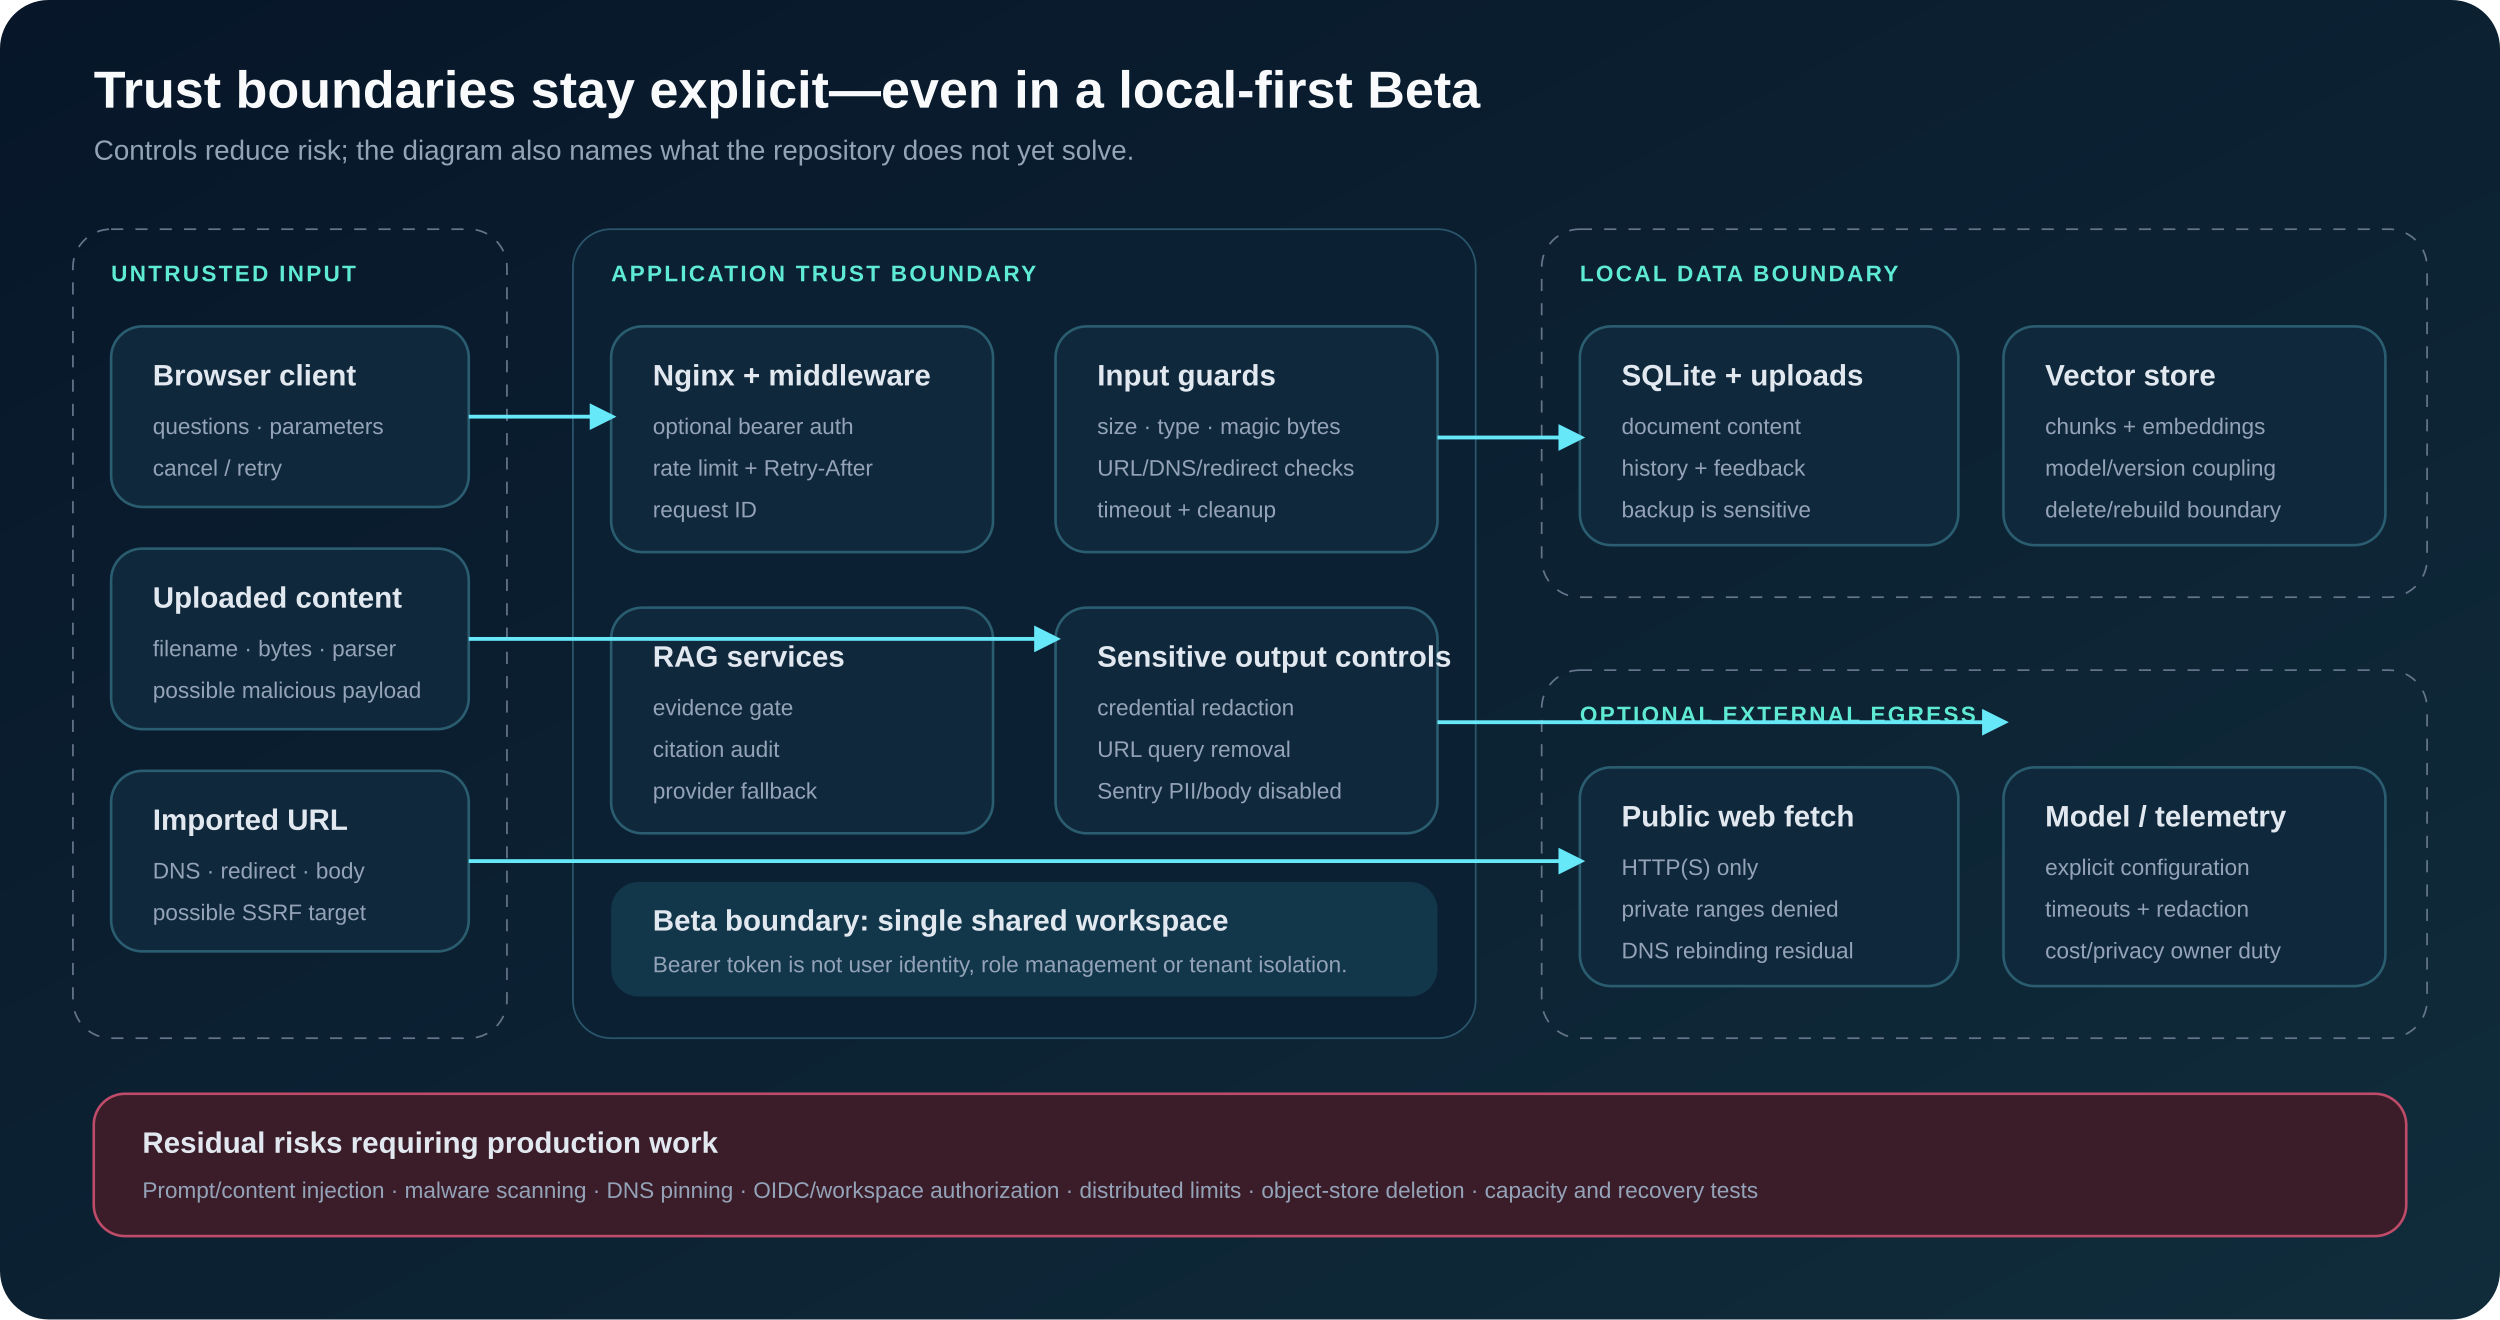
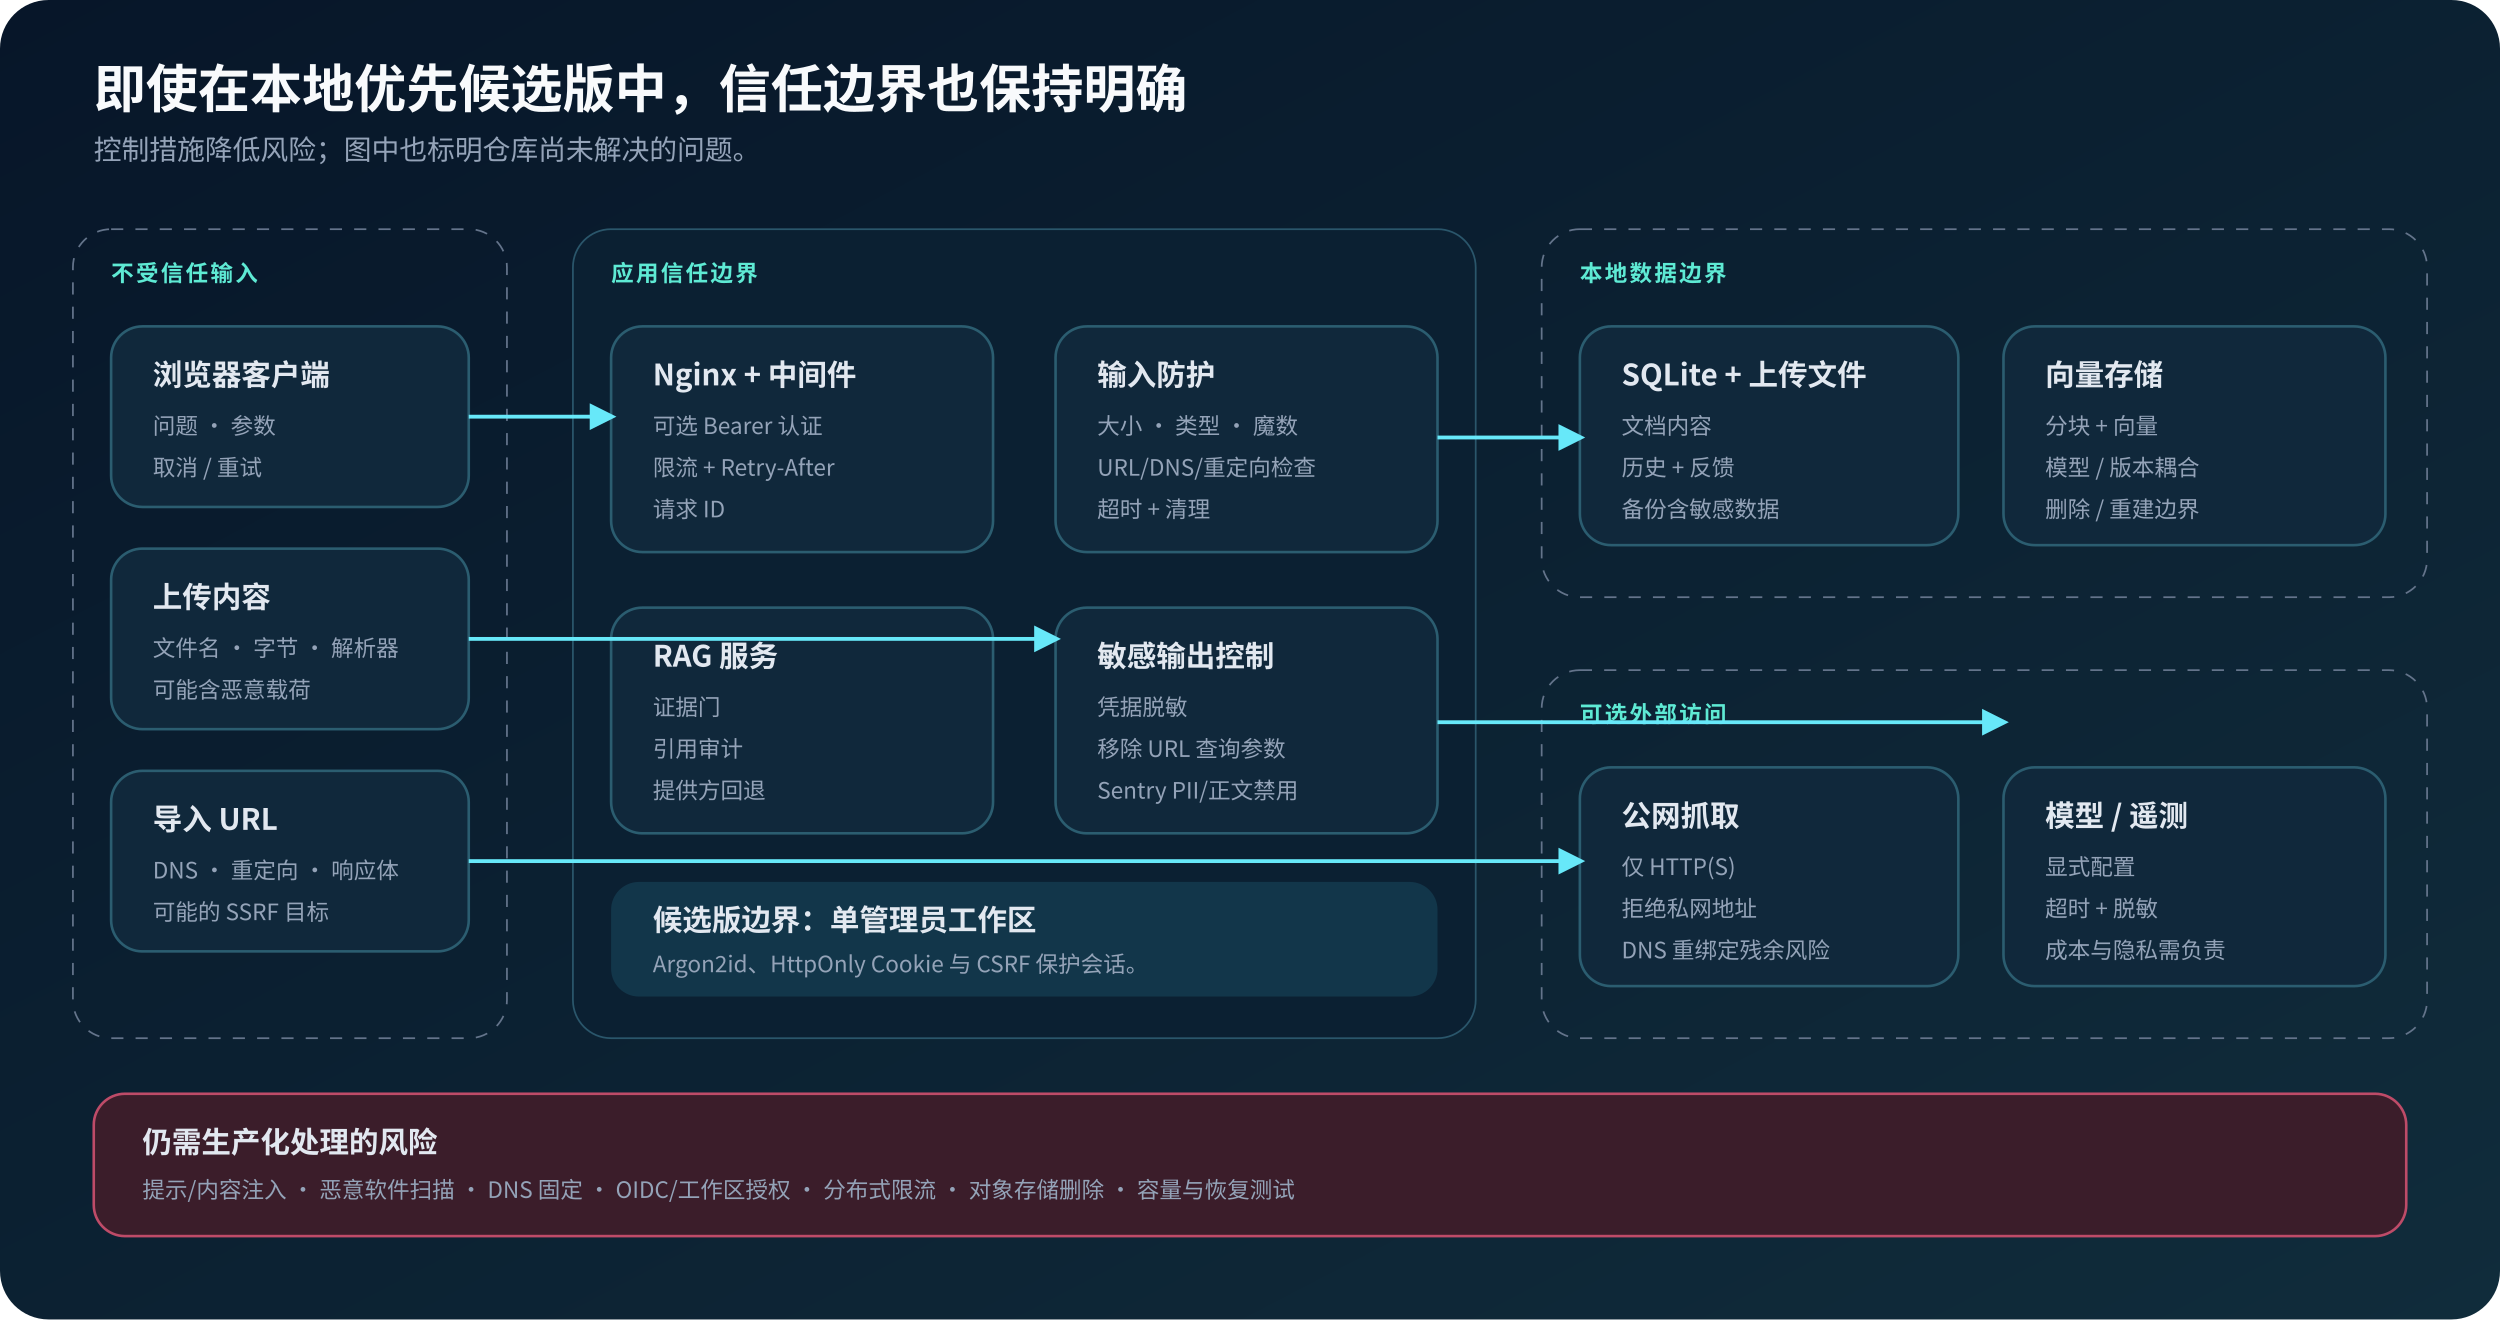
- <svg xmlns="http://www.w3.org/2000/svg" width="1440" height="760" viewBox="0 0 1440 760" role="img" aria-labelledby="title desc">
+ <svg xmlns="http://www.w3.org/2000/svg" width="1440" height="760" viewBox="0 0 1440 760" role="img" aria-labelledby="title desc" lang="zh-CN" xml:lang="zh-CN">
  <defs>
    <linearGradient id="bg" x1="0" y1="0" x2="1" y2="1">
      <stop stop-color="#071629" />
      <stop offset="1" stop-color="#102c3b" />
    </linearGradient>
    <marker id="arrow" viewBox="0 0 10 10" refX="8" refY="5" markerWidth="7" markerHeight="7" orient="auto">
      <path d="M0 0 10 5 0 10z" fill="#67e8f9" />
    </marker>
-     <style>text{font-family:Arial,Helvetica,sans-serif}.h{font-size:30px;font-weight:700;fill:#f8fafc}.sub{font-size:16px;fill:#94a3b8}.zone{font-size:13px;font-weight:700;letter-spacing:1.3px;fill:#5eead4}.t{font-size:17px;font-weight:700;fill:#e2e8f0}.c{font-size:13px;fill:#94a3b8}.box{fill:#10283b;stroke:#2b5d70;stroke-width:1.5}.risk{fill:#3b1d2a;stroke:#be4b68;stroke-width:1.5}.line{fill:none;stroke:#67e8f9;stroke-width:2.2;marker-end:url(#arrow)}</style>
+     <style>text{font-family:"PingFang SC","Hiragino Sans GB","Microsoft YaHei","Noto Sans CJK SC",Arial,Helvetica,sans-serif}.h{font-size:30px;font-weight:700;fill:#f8fafc}.sub{font-size:16px;fill:#94a3b8}.zone{font-size:13px;font-weight:700;letter-spacing:1.3px;fill:#5eead4}.t{font-size:17px;font-weight:700;fill:#e2e8f0}.c{font-size:13px;fill:#94a3b8}.box{fill:#10283b;stroke:#2b5d70;stroke-width:1.5}.risk{fill:#3b1d2a;stroke:#be4b68;stroke-width:1.5}.line{fill:none;stroke:#67e8f9;stroke-width:2.2;marker-end:url(#arrow)}</style>
  </defs>
  <rect width="1440" height="760" rx="28" fill="url(#bg)" />
-   <text x="54" y="62" class="h">Trust boundaries stay explicit—even in a local-first Beta</text>
-   <text x="54" y="92" class="sub">Controls reduce risk; the diagram also names what the repository does not yet solve.</text>
+   <text x="54" y="62" class="h">即使在本地优先候选版中，信任边界也保持明确</text>
+   <text x="54" y="92" class="sub">控制措施降低风险；图中也标明仓库尚未解决的问题。</text>
  <rect x="42" y="132" width="250" height="466" rx="22" fill="none" stroke="#64748b" stroke-dasharray="7 7" />
-   <text x="64" y="162" class="zone">UNTRUSTED INPUT</text>
+   <text x="64" y="162" class="zone">不受信任输入</text>
  <rect x="64" y="188" width="206" height="104" rx="18" class="box" />
-   <text x="88" y="222" class="t">Browser client</text>
-   <text x="88" y="250" class="c">questions · parameters</text>
-   <text x="88" y="274" class="c">cancel / retry</text>
+   <text x="88" y="222" class="t">浏览器客户端</text>
+   <text x="88" y="250" class="c">问题 · 参数</text>
+   <text x="88" y="274" class="c">取消 / 重试</text>
  <rect x="64" y="316" width="206" height="104" rx="18" class="box" />
-   <text x="88" y="350" class="t">Uploaded content</text>
-   <text x="88" y="378" class="c">filename · bytes · parser</text>
-   <text x="88" y="402" class="c">possible malicious payload</text>
+   <text x="88" y="350" class="t">上传内容</text>
+   <text x="88" y="378" class="c">文件名 · 字节 · 解析器</text>
+   <text x="88" y="402" class="c">可能含恶意载荷</text>
  <rect x="64" y="444" width="206" height="104" rx="18" class="box" />
-   <text x="88" y="478" class="t">Imported URL</text>
-   <text x="88" y="506" class="c">DNS · redirect · body</text>
-   <text x="88" y="530" class="c">possible SSRF target</text>
+   <text x="88" y="478" class="t">导入 URL</text>
+   <text x="88" y="506" class="c">DNS · 重定向 · 响应体</text>
+   <text x="88" y="530" class="c">可能的 SSRF 目标</text>
  <rect x="330" y="132" width="520" height="466" rx="22" fill="#0b2032" stroke="#2a566b" />
-   <text x="352" y="162" class="zone">APPLICATION TRUST BOUNDARY</text>
+   <text x="352" y="162" class="zone">应用信任边界</text>
  <rect x="352" y="188" width="220" height="130" rx="18" class="box" />
-   <text x="376" y="222" class="t">Nginx + middleware</text>
-   <text x="376" y="250" class="c">optional bearer auth</text>
-   <text x="376" y="274" class="c">rate limit + Retry-After</text>
-   <text x="376" y="298" class="c">request ID</text>
+   <text x="376" y="222" class="t">Nginx + 中间件</text>
+   <text x="376" y="250" class="c">可选 Bearer 认证</text>
+   <text x="376" y="274" class="c">限流 + Retry-After</text>
+   <text x="376" y="298" class="c">请求 ID</text>
  <rect x="608" y="188" width="220" height="130" rx="18" class="box" />
-   <text x="632" y="222" class="t">Input guards</text>
-   <text x="632" y="250" class="c">size · type · magic bytes</text>
-   <text x="632" y="274" class="c">URL/DNS/redirect checks</text>
-   <text x="632" y="298" class="c">timeout + cleanup</text>
+   <text x="632" y="222" class="t">输入防护</text>
+   <text x="632" y="250" class="c">大小 · 类型 · 魔数</text>
+   <text x="632" y="274" class="c">URL/DNS/重定向检查</text>
+   <text x="632" y="298" class="c">超时 + 清理</text>
  <rect x="352" y="350" width="220" height="130" rx="18" class="box" />
-   <text x="376" y="384" class="t">RAG services</text>
-   <text x="376" y="412" class="c">evidence gate</text>
-   <text x="376" y="436" class="c">citation audit</text>
-   <text x="376" y="460" class="c">provider fallback</text>
+   <text x="376" y="384" class="t">RAG 服务</text>
+   <text x="376" y="412" class="c">证据门</text>
+   <text x="376" y="436" class="c">引用审计</text>
+   <text x="376" y="460" class="c">提供方回退</text>
  <rect x="608" y="350" width="220" height="130" rx="18" class="box" />
-   <text x="632" y="384" class="t">Sensitive output controls</text>
-   <text x="632" y="412" class="c">credential redaction</text>
-   <text x="632" y="436" class="c">URL query removal</text>
-   <text x="632" y="460" class="c">Sentry PII/body disabled</text>
+   <text x="632" y="384" class="t">敏感输出控制</text>
+   <text x="632" y="412" class="c">凭据脱敏</text>
+   <text x="632" y="436" class="c">移除 URL 查询参数</text>
+   <text x="632" y="460" class="c">Sentry PII/正文禁用</text>
  <rect x="352" y="508" width="476" height="66" rx="16" fill="#12364a" />
-   <text x="376" y="536" class="t">Beta boundary: single shared workspace</text>
-   <text x="376" y="560" class="c">Bearer token is not user identity, role management or tenant isolation.</text>
+   <text x="376" y="536" class="t">候选版边界：单管理员工作区</text>
+   <text x="376" y="560" class="c">Argon2id、HttpOnly Cookie 与 CSRF 保护会话。</text>
  <rect x="888" y="132" width="510" height="212" rx="22" fill="none" stroke="#64748b" stroke-dasharray="7 7" />
-   <text x="910" y="162" class="zone">LOCAL DATA BOUNDARY</text>
+   <text x="910" y="162" class="zone">本地数据边界</text>
  <rect x="910" y="188" width="218" height="126" rx="18" class="box" />
-   <text x="934" y="222" class="t">SQLite + uploads</text>
-   <text x="934" y="250" class="c">document content</text>
-   <text x="934" y="274" class="c">history + feedback</text>
-   <text x="934" y="298" class="c">backup is sensitive</text>
+   <text x="934" y="222" class="t">SQLite + 上传文件</text>
+   <text x="934" y="250" class="c">文档内容</text>
+   <text x="934" y="274" class="c">历史 + 反馈</text>
+   <text x="934" y="298" class="c">备份含敏感数据</text>
  <rect x="1154" y="188" width="220" height="126" rx="18" class="box" />
-   <text x="1178" y="222" class="t">Vector store</text>
-   <text x="1178" y="250" class="c">chunks + embeddings</text>
-   <text x="1178" y="274" class="c">model/version coupling</text>
-   <text x="1178" y="298" class="c">delete/rebuild boundary</text>
+   <text x="1178" y="222" class="t">向量存储</text>
+   <text x="1178" y="250" class="c">分块 + 向量</text>
+   <text x="1178" y="274" class="c">模型 / 版本耦合</text>
+   <text x="1178" y="298" class="c">删除 / 重建边界</text>
  <rect x="888" y="386" width="510" height="212" rx="22" fill="none" stroke="#64748b" stroke-dasharray="7 7" />
-   <text x="910" y="416" class="zone">OPTIONAL EXTERNAL EGRESS</text>
+   <text x="910" y="416" class="zone">可选外部访问</text>
  <rect x="910" y="442" width="218" height="126" rx="18" class="box" />
-   <text x="934" y="476" class="t">Public web fetch</text>
-   <text x="934" y="504" class="c">HTTP(S) only</text>
-   <text x="934" y="528" class="c">private ranges denied</text>
-   <text x="934" y="552" class="c">DNS rebinding residual</text>
+   <text x="934" y="476" class="t">公网抓取</text>
+   <text x="934" y="504" class="c">仅 HTTP(S)</text>
+   <text x="934" y="528" class="c">拒绝私网地址</text>
+   <text x="934" y="552" class="c">DNS 重绑定残余风险</text>
  <rect x="1154" y="442" width="220" height="126" rx="18" class="box" />
-   <text x="1178" y="476" class="t">Model / telemetry</text>
-   <text x="1178" y="504" class="c">explicit configuration</text>
-   <text x="1178" y="528" class="c">timeouts + redaction</text>
-   <text x="1178" y="552" class="c">cost/privacy owner duty</text>
+   <text x="1178" y="476" class="t">模型 / 遥测</text>
+   <text x="1178" y="504" class="c">显式配置</text>
+   <text x="1178" y="528" class="c">超时 + 脱敏</text>
+   <text x="1178" y="552" class="c">成本与隐私需负责</text>
  <path d="M270 240H352" class="line" />
  <path d="M270 368H608" class="line" />
  <path d="M270 496H910" class="line" />
  <path d="M828 252H910" class="line" />
  <path d="M828 416H1154" class="line" />
  <rect x="54" y="630" width="1332" height="82" rx="18" class="risk" />
-   <text x="82" y="664" class="t">Residual risks requiring production work</text>
-   <text x="82" y="690" class="c" fill="#fecdd3">Prompt/content injection · malware scanning · DNS pinning · OIDC/workspace authorization · distributed limits · object-store deletion · capacity and recovery tests</text>
+   <text x="82" y="664" class="t">仍需生产化处理的风险</text>
+   <text x="82" y="690" class="c" fill="#fecdd3">提示/内容注入 · 恶意软件扫描 · DNS 固定 · OIDC/工作区授权 · 分布式限流 · 对象存储删除 · 容量与恢复测试</text>
</svg>
